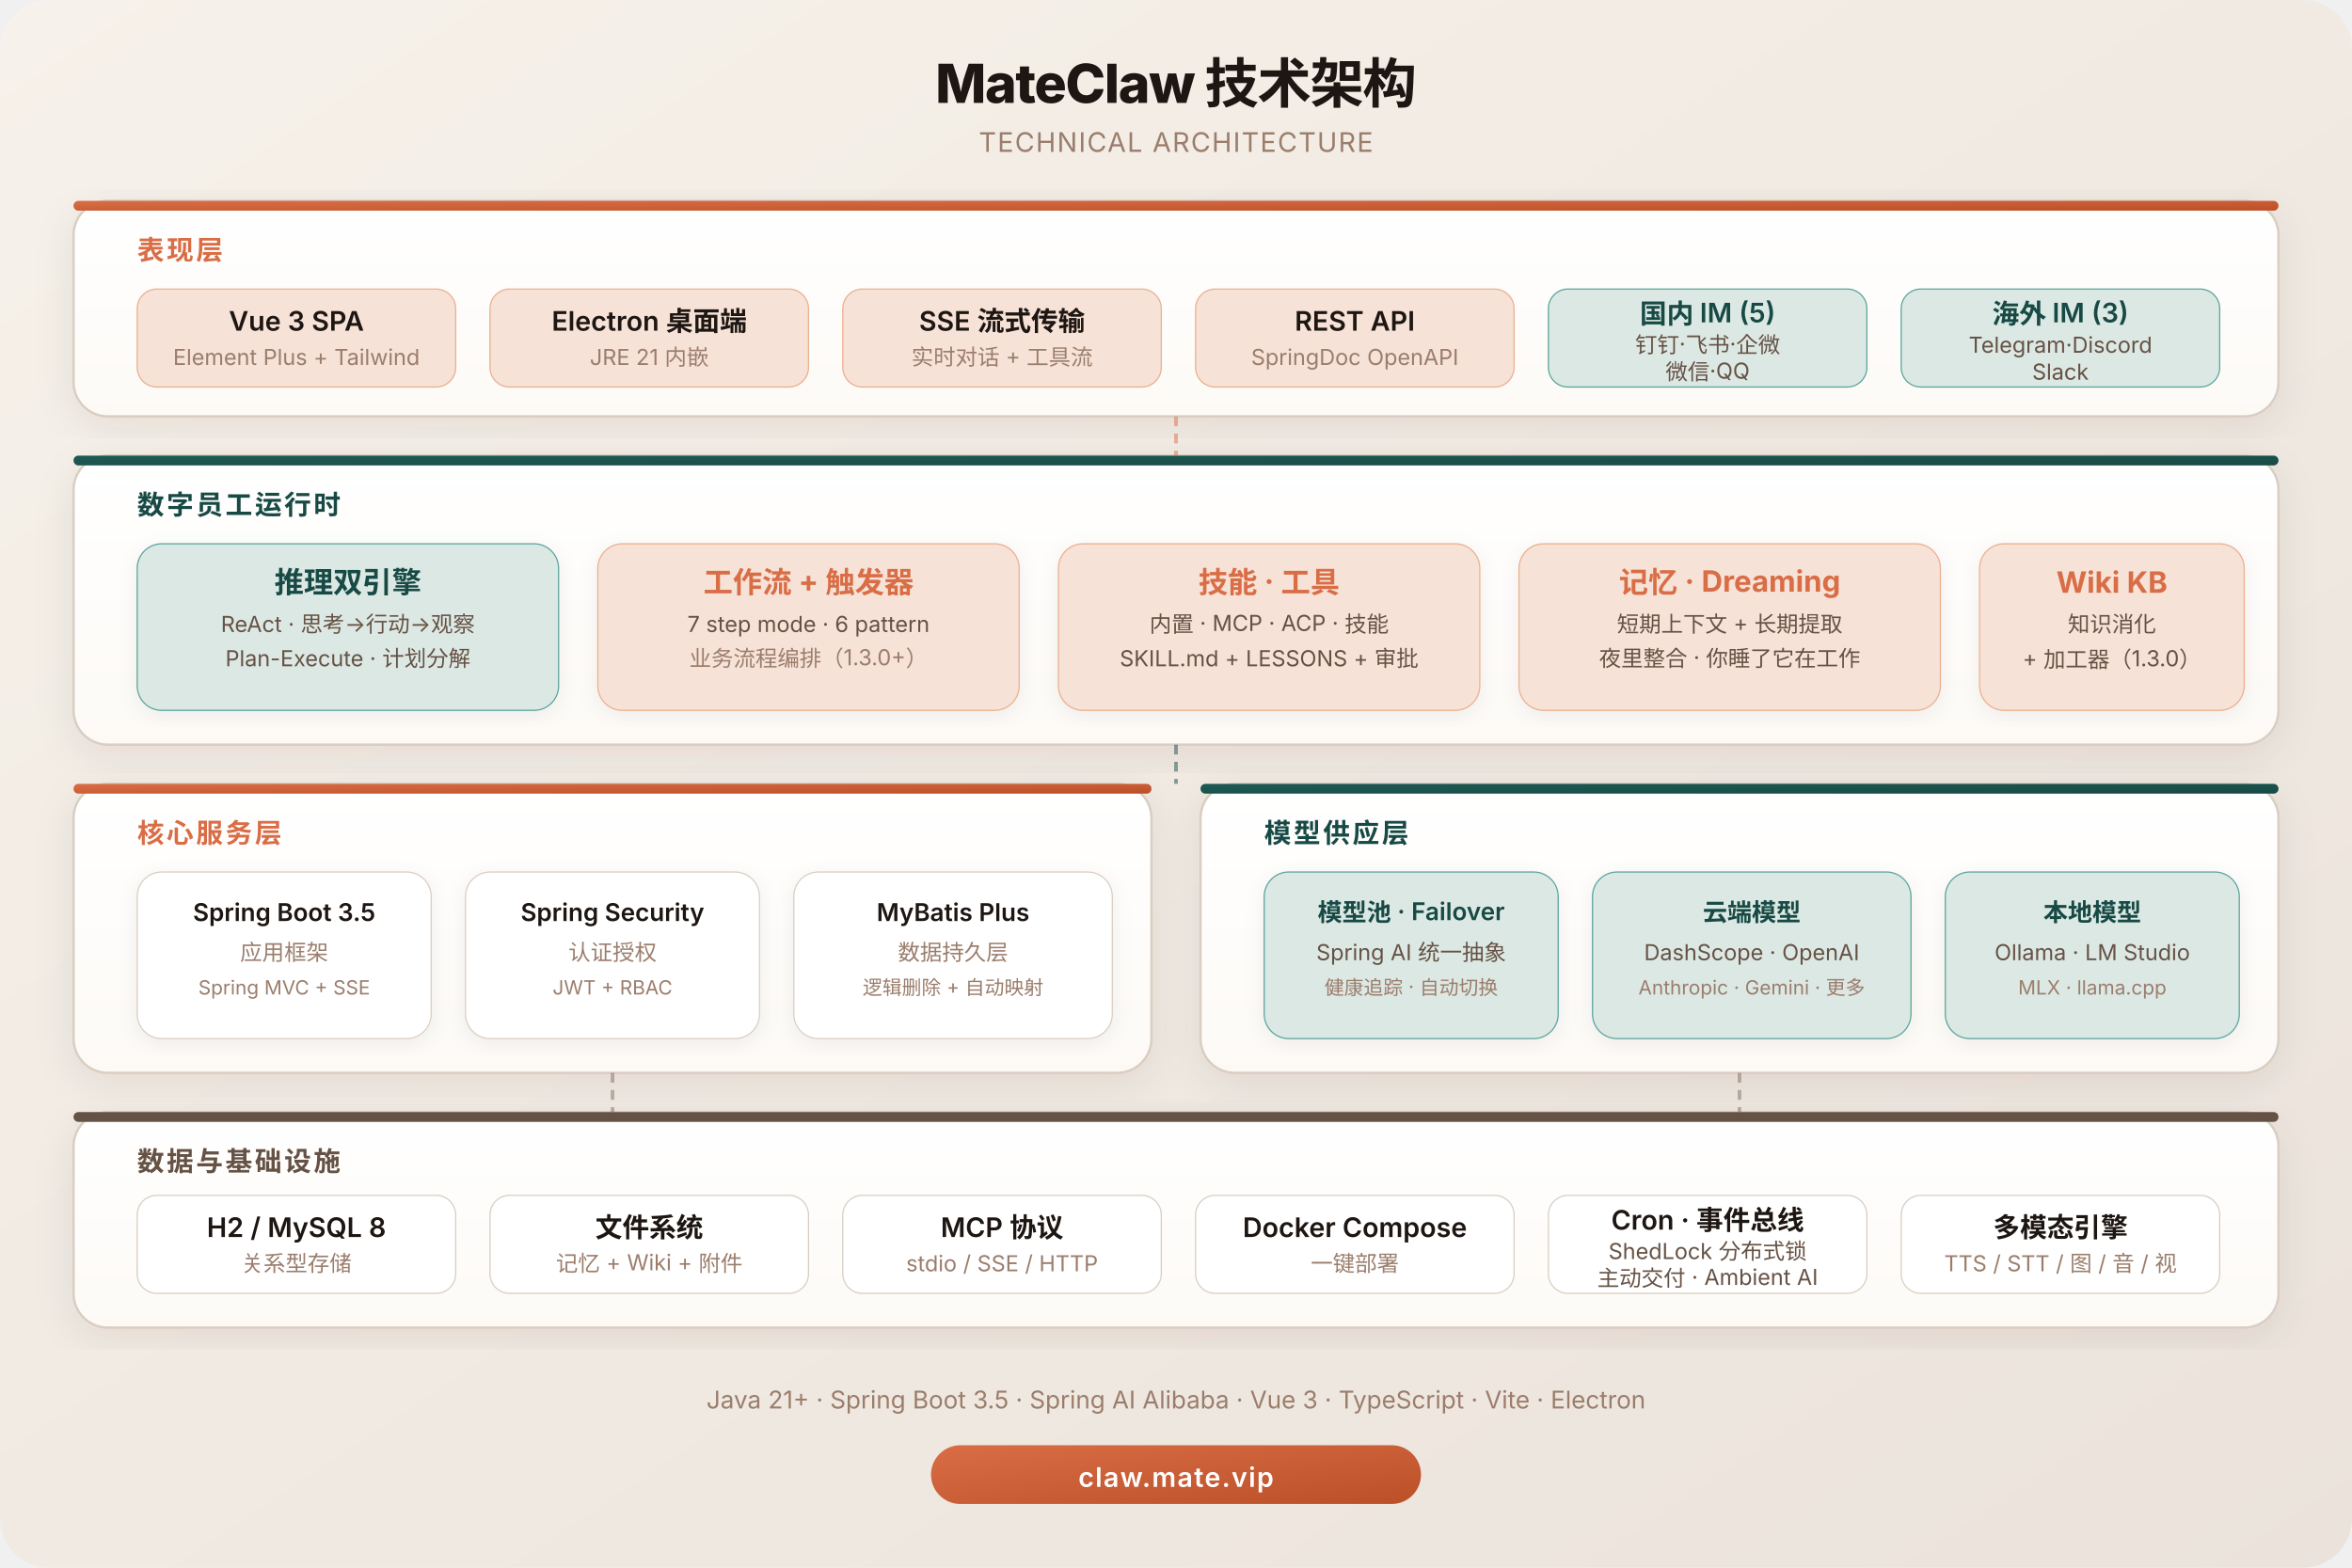
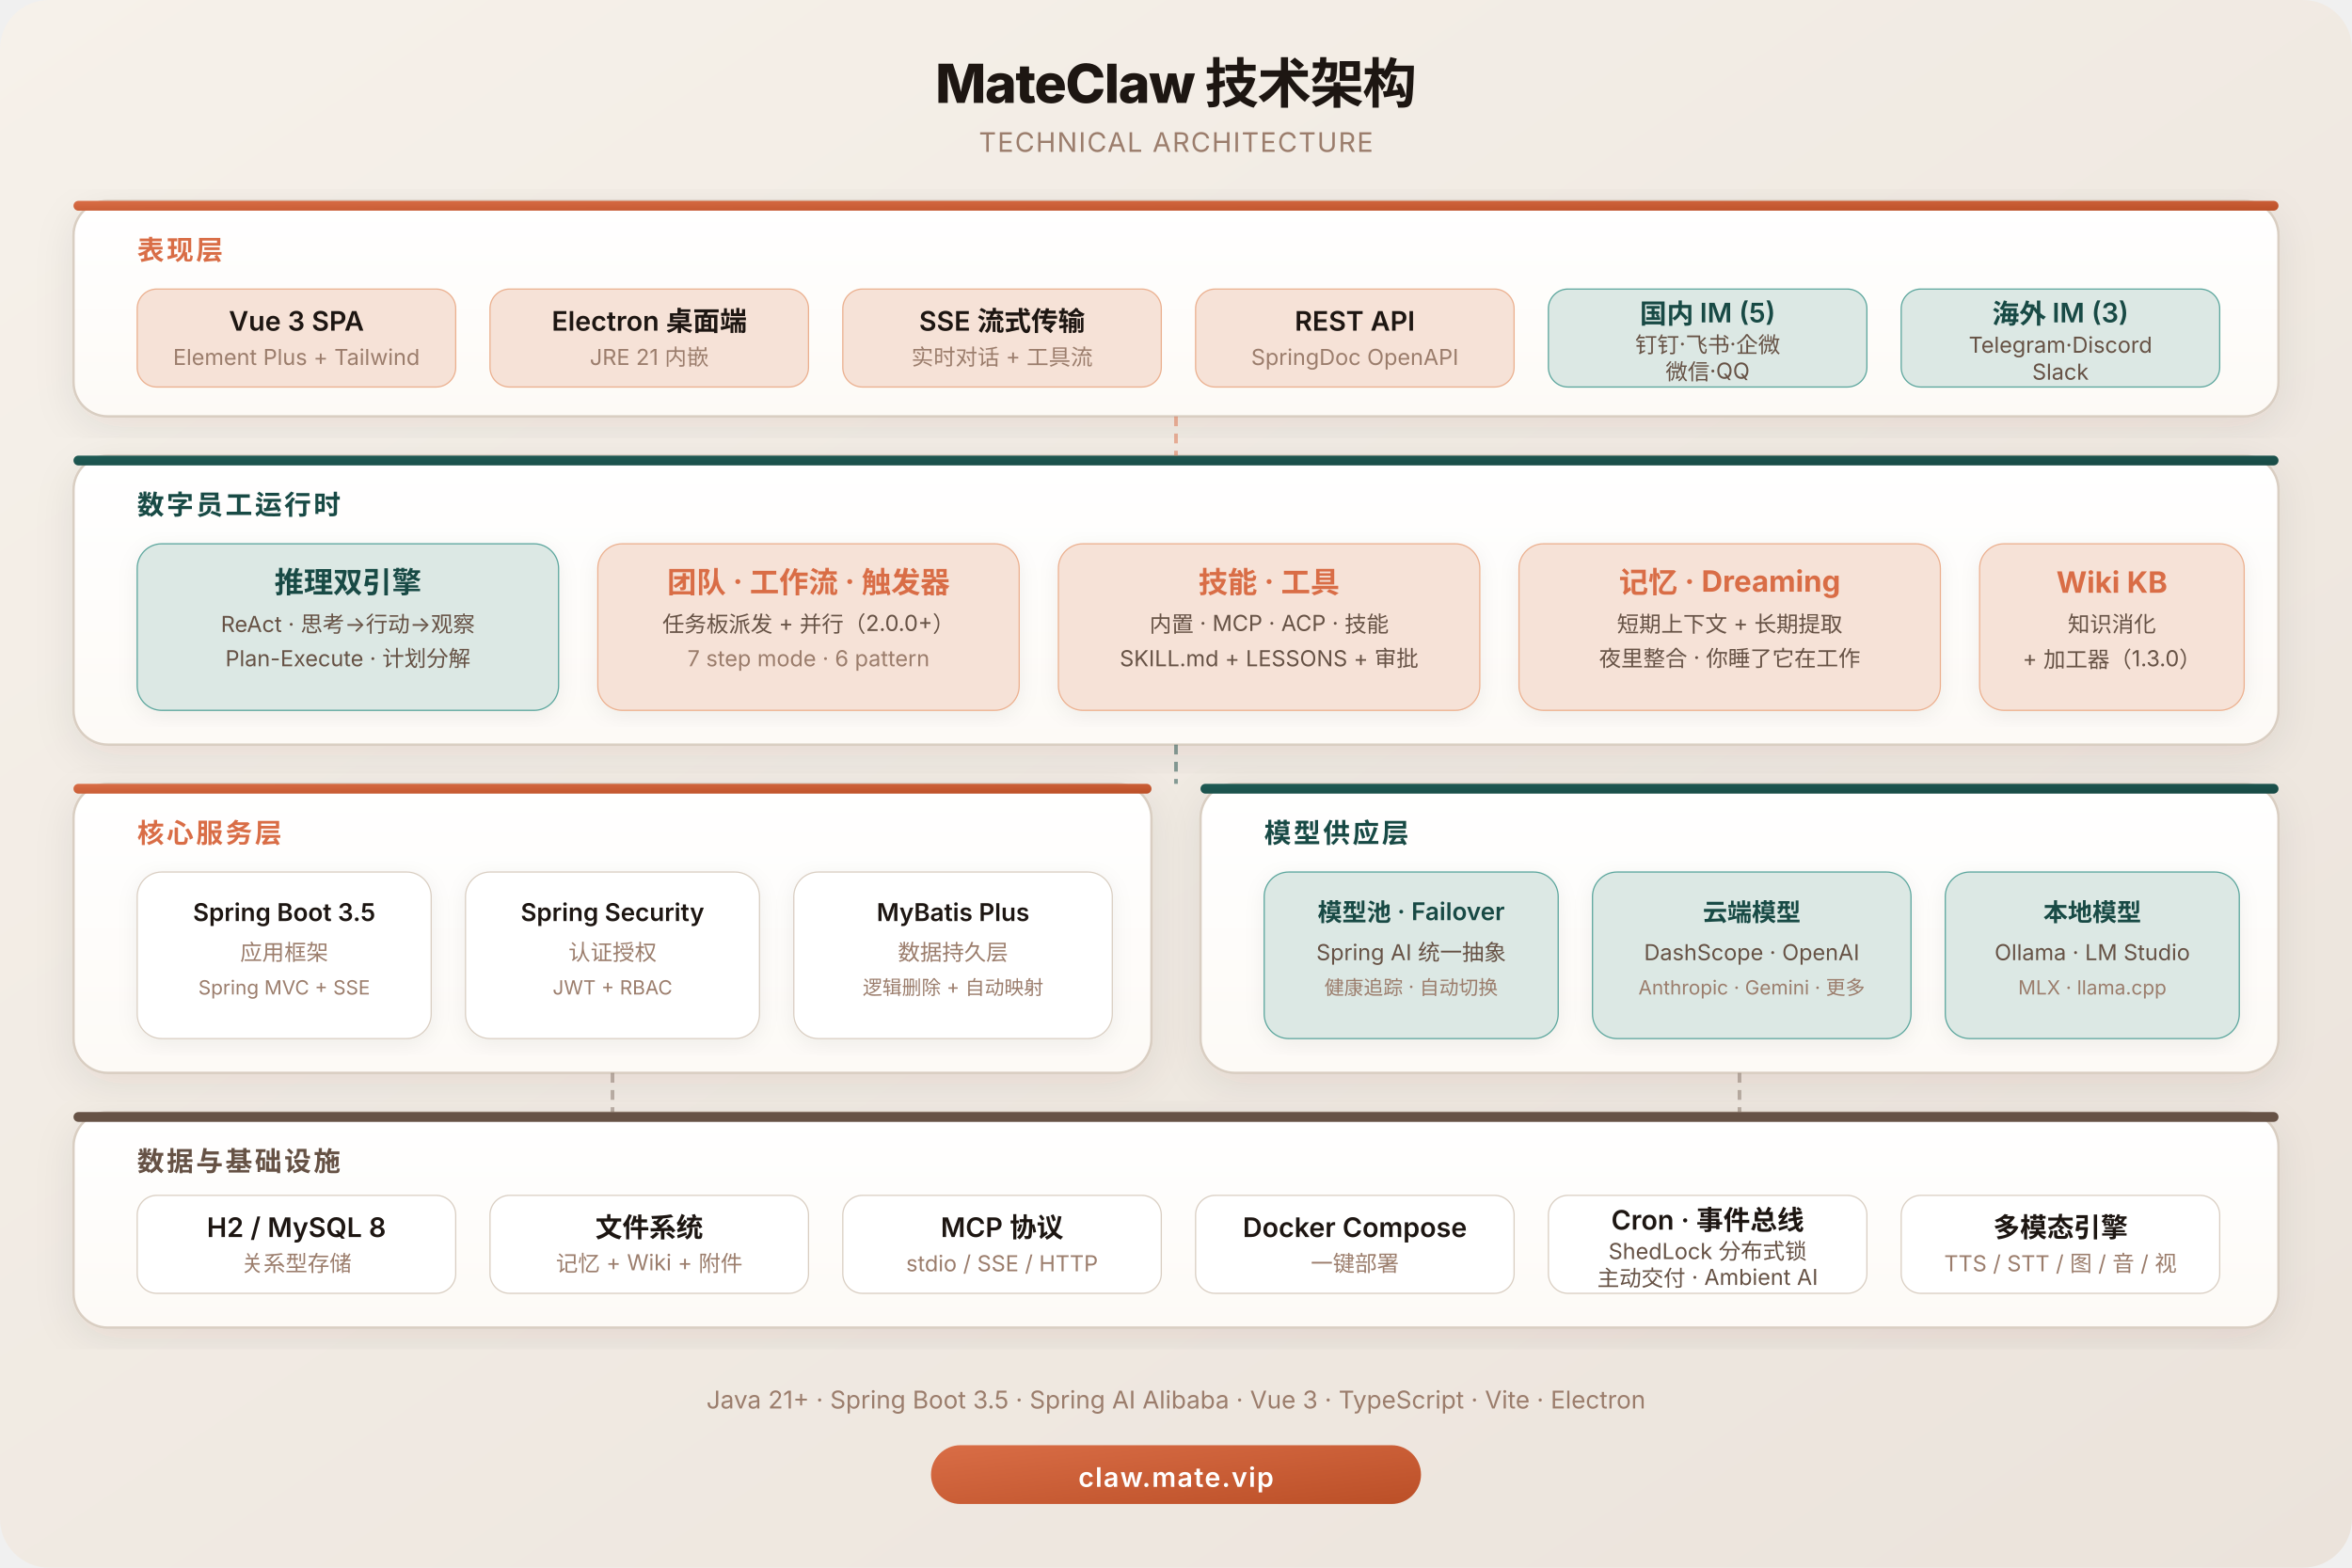
<svg xmlns="http://www.w3.org/2000/svg" viewBox="0 0 960 640" font-family="'Inter','PingFang SC','Microsoft YaHei',sans-serif">
  <defs>
    <linearGradient id="bg" x1="0" y1="0" x2="1" y2="1">
      <stop offset="0%" stop-color="#f6f1ea" />
      <stop offset="100%" stop-color="#ebe3db" />
    </linearGradient>
    <linearGradient id="primary" x1="0" y1="0" x2="1" y2="1">
      <stop offset="0%" stop-color="#d96d46" />
      <stop offset="100%" stop-color="#bb4f27" />
    </linearGradient>
    <linearGradient id="accent" x1="0" y1="0" x2="1" y2="1">
      <stop offset="0%" stop-color="#1e5a54" />
      <stop offset="100%" stop-color="#184a45" />
    </linearGradient>
    <linearGradient id="warm" x1="0" y1="0" x2="0" y2="1">
      <stop offset="0%" stop-color="#ffffff" />
      <stop offset="100%" stop-color="#fdfaf6" />
    </linearGradient>
    <filter id="shadow">
      <feDropShadow dx="0" dy="4" stdDeviation="8" flood-color="#3a2013" flood-opacity="0.08" />
    </filter>
    <filter id="shadowSm">
      <feDropShadow dx="0" dy="2" stdDeviation="4" flood-color="#3a2013" flood-opacity="0.06" />
    </filter>
  </defs>
  <rect width="960" height="640" rx="20" fill="url(#bg)" />
  <text x="480" y="42" text-anchor="middle" font-size="22" font-weight="800" fill="#1d1612" letter-spacing="-0.5">MateClaw 技术架构</text>
  <text x="480" y="62" text-anchor="middle" font-size="11" fill="#9b7d6c" letter-spacing="0.5">TECHNICAL ARCHITECTURE</text>
  <rect x="30" y="82" width="900" height="88" rx="14" fill="url(#warm)" stroke="#d9cec2" stroke-width="1" filter="url(#shadow)" />
  <rect x="30" y="82" width="900" height="4" rx="2" fill="url(#primary)" />
  <text x="56" y="106" font-size="11" font-weight="700" fill="#d96d46" letter-spacing="1">表现层</text>
  <g transform="translate(56, 118)">
    <rect width="130" height="40" rx="8" fill="#f6e2d7" stroke="#ebb08f" stroke-width="0.5" />
    <text x="65" y="17" text-anchor="middle" font-size="11" font-weight="600" fill="#1d1612">Vue 3 SPA</text>
    <text x="65" y="31" text-anchor="middle" font-size="9" fill="#9b7d6c">Element Plus + Tailwind</text>
  </g>
  <g transform="translate(200, 118)">
    <rect width="130" height="40" rx="8" fill="#f6e2d7" stroke="#ebb08f" stroke-width="0.5" />
    <text x="65" y="17" text-anchor="middle" font-size="11" font-weight="600" fill="#1d1612">Electron 桌面端</text>
    <text x="65" y="31" text-anchor="middle" font-size="9" fill="#9b7d6c">JRE 21 内嵌</text>
  </g>
  <g transform="translate(344, 118)">
    <rect width="130" height="40" rx="8" fill="#f6e2d7" stroke="#ebb08f" stroke-width="0.5" />
    <text x="65" y="17" text-anchor="middle" font-size="11" font-weight="600" fill="#1d1612">SSE 流式传输</text>
    <text x="65" y="31" text-anchor="middle" font-size="9" fill="#9b7d6c">实时对话 + 工具流</text>
  </g>
  <g transform="translate(488, 118)">
    <rect width="130" height="40" rx="8" fill="#f6e2d7" stroke="#ebb08f" stroke-width="0.5" />
    <text x="65" y="17" text-anchor="middle" font-size="11" font-weight="600" fill="#1d1612">REST API</text>
    <text x="65" y="31" text-anchor="middle" font-size="9" fill="#9b7d6c">SpringDoc OpenAPI</text>
  </g>
  <g transform="translate(632, 118)">
    <rect width="130" height="40" rx="8" fill="#dce8e4" stroke="#5ca69d" stroke-width="0.5" />
    <text x="65" y="14" text-anchor="middle" font-size="11" font-weight="600" fill="#184a45">国内 IM (5)</text>
    <text x="65" y="26" text-anchor="middle" font-size="9" fill="#665245">钉钉·飞书·企微</text>
    <text x="65" y="37" text-anchor="middle" font-size="9" fill="#665245">微信·QQ</text>
  </g>
  <g transform="translate(776, 118)">
    <rect width="130" height="40" rx="8" fill="#dce8e4" stroke="#5ca69d" stroke-width="0.5" />
    <text x="65" y="14" text-anchor="middle" font-size="11" font-weight="600" fill="#184a45">海外 IM (3)</text>
    <text x="65" y="26" text-anchor="middle" font-size="9" fill="#665245">Telegram·Discord</text>
    <text x="65" y="37" text-anchor="middle" font-size="9" fill="#665245">Slack</text>
  </g>
  <rect x="30" y="186" width="900" height="118" rx="14" fill="url(#warm)" stroke="#d9cec2" stroke-width="1" filter="url(#shadow)" />
  <rect x="30" y="186" width="900" height="4" rx="2" fill="url(#accent)" />
  <text x="56" y="210" font-size="11" font-weight="700" fill="#184a45" letter-spacing="1">数字员工运行时</text>
  <g transform="translate(56, 222)">
    <rect width="172" height="68" rx="10" fill="#dce8e4" stroke="#5ca69d" stroke-width="0.5" filter="url(#shadowSm)" />
    <text x="86" y="20" text-anchor="middle" font-size="12" font-weight="700" fill="#184a45">推理双引擎</text>
    <text x="86" y="36" text-anchor="middle" font-size="9" fill="#665245">ReAct · 思考→行动→观察</text>
    <text x="86" y="50" text-anchor="middle" font-size="9" fill="#665245">Plan-Execute · 计划分解</text>
  </g>
  <g transform="translate(244, 222)">
    <rect width="172" height="68" rx="10" fill="#f6e2d7" stroke="#ebb08f" stroke-width="0.5" filter="url(#shadowSm)" />
-     <text x="86" y="20" text-anchor="middle" font-size="12" font-weight="700" fill="#d96d46">工作流 + 触发器</text>
-     <text x="86" y="36" text-anchor="middle" font-size="9" fill="#665245">7 step mode · 6 pattern</text>
-     <text x="86" y="50" text-anchor="middle" font-size="9" fill="#9b7d6c">业务流程编排（1.3.0+）</text>
+     <text x="86" y="20" text-anchor="middle" font-size="12" font-weight="700" fill="#d96d46">团队 · 工作流 · 触发器</text>
+     <text x="86" y="36" text-anchor="middle" font-size="9" fill="#665245">任务板派发 + 并行（2.0.0+）</text>
+     <text x="86" y="50" text-anchor="middle" font-size="9" fill="#9b7d6c">7 step mode · 6 pattern</text>
  </g>
  <g transform="translate(432, 222)">
    <rect width="172" height="68" rx="10" fill="#f6e2d7" stroke="#ebb08f" stroke-width="0.5" filter="url(#shadowSm)" />
    <text x="86" y="20" text-anchor="middle" font-size="12" font-weight="700" fill="#d96d46">技能 · 工具</text>
    <text x="86" y="36" text-anchor="middle" font-size="9" fill="#665245">内置 · MCP · ACP · 技能</text>
    <text x="86" y="50" text-anchor="middle" font-size="9" fill="#665245">SKILL.md + LESSONS + 审批</text>
  </g>
  <g transform="translate(620, 222)">
    <rect width="172" height="68" rx="10" fill="#f6e2d7" stroke="#ebb08f" stroke-width="0.5" filter="url(#shadowSm)" />
    <text x="86" y="20" text-anchor="middle" font-size="12" font-weight="700" fill="#d96d46">记忆 · Dreaming</text>
    <text x="86" y="36" text-anchor="middle" font-size="9" fill="#665245">短期上下文 + 长期提取</text>
    <text x="86" y="50" text-anchor="middle" font-size="9" fill="#665245">夜里整合 · 你睡了它在工作</text>
  </g>
  <g transform="translate(808, 222)">
    <rect width="108" height="68" rx="10" fill="#f6e2d7" stroke="#ebb08f" stroke-width="0.5" filter="url(#shadowSm)" />
    <text x="54" y="20" text-anchor="middle" font-size="12" font-weight="700" fill="#d96d46">Wiki KB</text>
    <text x="54" y="36" text-anchor="middle" font-size="9" fill="#665245">知识消化</text>
    <text x="54" y="50" text-anchor="middle" font-size="9" fill="#665245">+ 加工器（1.3.0）</text>
  </g>
  <rect x="30" y="320" width="440" height="118" rx="14" fill="url(#warm)" stroke="#d9cec2" stroke-width="1" filter="url(#shadow)" />
  <rect x="30" y="320" width="440" height="4" rx="2" fill="url(#primary)" />
  <text x="56" y="344" font-size="11" font-weight="700" fill="#d96d46" letter-spacing="1">核心服务层</text>
  <g transform="translate(56, 356)">
    <rect width="120" height="68" rx="10" fill="#fff" stroke="#d9cec2" stroke-width="0.5" filter="url(#shadowSm)" />
    <text x="60" y="20" text-anchor="middle" font-size="10" font-weight="600" fill="#1d1612">Spring Boot 3.5</text>
    <text x="60" y="36" text-anchor="middle" font-size="9" fill="#9b7d6c">应用框架</text>
    <text x="60" y="50" text-anchor="middle" font-size="8" fill="#9b7d6c">Spring MVC + SSE</text>
  </g>
  <g transform="translate(190, 356)">
    <rect width="120" height="68" rx="10" fill="#fff" stroke="#d9cec2" stroke-width="0.5" filter="url(#shadowSm)" />
    <text x="60" y="20" text-anchor="middle" font-size="10" font-weight="600" fill="#1d1612">Spring Security</text>
    <text x="60" y="36" text-anchor="middle" font-size="9" fill="#9b7d6c">认证授权</text>
    <text x="60" y="50" text-anchor="middle" font-size="8" fill="#9b7d6c">JWT + RBAC</text>
  </g>
  <g transform="translate(324, 356)">
    <rect width="130" height="68" rx="10" fill="#fff" stroke="#d9cec2" stroke-width="0.5" filter="url(#shadowSm)" />
    <text x="65" y="20" text-anchor="middle" font-size="10" font-weight="600" fill="#1d1612">MyBatis Plus</text>
    <text x="65" y="36" text-anchor="middle" font-size="9" fill="#9b7d6c">数据持久层</text>
    <text x="65" y="50" text-anchor="middle" font-size="8" fill="#9b7d6c">逻辑删除 + 自动映射</text>
  </g>
  <rect x="490" y="320" width="440" height="118" rx="14" fill="url(#warm)" stroke="#d9cec2" stroke-width="1" filter="url(#shadow)" />
  <rect x="490" y="320" width="440" height="4" rx="2" fill="url(#accent)" />
  <text x="516" y="344" font-size="11" font-weight="700" fill="#184a45" letter-spacing="1">模型供应层</text>
  <g transform="translate(516, 356)">
    <rect width="120" height="68" rx="10" fill="#dce8e4" stroke="#5ca69d" stroke-width="0.5" filter="url(#shadowSm)" />
    <text x="60" y="20" text-anchor="middle" font-size="10" font-weight="600" fill="#184a45">模型池 · Failover</text>
    <text x="60" y="36" text-anchor="middle" font-size="9" fill="#665245">Spring AI 统一抽象</text>
    <text x="60" y="50" text-anchor="middle" font-size="8" fill="#9b7d6c">健康追踪 · 自动切换</text>
  </g>
  <g transform="translate(650, 356)">
    <rect width="130" height="68" rx="10" fill="#dce8e4" stroke="#5ca69d" stroke-width="0.5" filter="url(#shadowSm)" />
    <text x="65" y="20" text-anchor="middle" font-size="10" font-weight="600" fill="#184a45">云端模型</text>
    <text x="65" y="36" text-anchor="middle" font-size="9" fill="#665245">DashScope · OpenAI</text>
    <text x="65" y="50" text-anchor="middle" font-size="8" fill="#9b7d6c">Anthropic · Gemini · 更多</text>
  </g>
  <g transform="translate(794, 356)">
    <rect width="120" height="68" rx="10" fill="#dce8e4" stroke="#5ca69d" stroke-width="0.5" filter="url(#shadowSm)" />
    <text x="60" y="20" text-anchor="middle" font-size="10" font-weight="600" fill="#184a45">本地模型</text>
    <text x="60" y="36" text-anchor="middle" font-size="9" fill="#665245">Ollama · LM Studio</text>
    <text x="60" y="50" text-anchor="middle" font-size="8" fill="#9b7d6c">MLX · llama.cpp</text>
  </g>
  <rect x="30" y="454" width="900" height="88" rx="14" fill="url(#warm)" stroke="#d9cec2" stroke-width="1" filter="url(#shadow)" />
  <rect x="30" y="454" width="900" height="4" rx="2" fill="#665245" />
  <text x="56" y="478" font-size="11" font-weight="700" fill="#665245" letter-spacing="1">数据与基础设施</text>
  <g transform="translate(56, 488)">
    <rect width="130" height="40" rx="8" fill="#fff" stroke="#d9cec2" stroke-width="0.5" />
    <text x="65" y="17" text-anchor="middle" font-size="11" font-weight="600" fill="#1d1612">H2 / MySQL 8</text>
    <text x="65" y="31" text-anchor="middle" font-size="9" fill="#9b7d6c">关系型存储</text>
  </g>
  <g transform="translate(200, 488)">
    <rect width="130" height="40" rx="8" fill="#fff" stroke="#d9cec2" stroke-width="0.5" />
    <text x="65" y="17" text-anchor="middle" font-size="11" font-weight="600" fill="#1d1612">文件系统</text>
    <text x="65" y="31" text-anchor="middle" font-size="9" fill="#9b7d6c">记忆 + Wiki + 附件</text>
  </g>
  <g transform="translate(344, 488)">
    <rect width="130" height="40" rx="8" fill="#fff" stroke="#d9cec2" stroke-width="0.5" />
    <text x="65" y="17" text-anchor="middle" font-size="11" font-weight="600" fill="#1d1612">MCP 协议</text>
    <text x="65" y="31" text-anchor="middle" font-size="9" fill="#9b7d6c">stdio / SSE / HTTP</text>
  </g>
  <g transform="translate(488, 488)">
    <rect width="130" height="40" rx="8" fill="#fff" stroke="#d9cec2" stroke-width="0.5" />
    <text x="65" y="17" text-anchor="middle" font-size="11" font-weight="600" fill="#1d1612">Docker Compose</text>
    <text x="65" y="31" text-anchor="middle" font-size="9" fill="#9b7d6c">一键部署</text>
  </g>
  <g transform="translate(632, 488)">
    <rect width="130" height="40" rx="8" fill="#fff" stroke="#d9cec2" stroke-width="0.5" />
    <text x="65" y="14" text-anchor="middle" font-size="11" font-weight="600" fill="#1d1612">Cron · 事件总线</text>
    <text x="65" y="26" text-anchor="middle" font-size="9" fill="#665245">ShedLock 分布式锁</text>
    <text x="65" y="37" text-anchor="middle" font-size="9" fill="#665245">主动交付 · Ambient AI</text>
  </g>
  <g transform="translate(776, 488)">
    <rect width="130" height="40" rx="8" fill="#fff" stroke="#d9cec2" stroke-width="0.5" />
    <text x="65" y="17" text-anchor="middle" font-size="11" font-weight="600" fill="#1d1612">多模态引擎</text>
    <text x="65" y="31" text-anchor="middle" font-size="9" fill="#9b7d6c">TTS / STT / 图 / 音 / 视</text>
  </g>
  <line x1="480" y1="170" x2="480" y2="186" stroke="#d96d46" stroke-width="1.5" stroke-dasharray="4,3" opacity="0.5" />
  <line x1="480" y1="304" x2="480" y2="320" stroke="#184a45" stroke-width="1.5" stroke-dasharray="4,3" opacity="0.5" />
  <line x1="250" y1="438" x2="250" y2="454" stroke="#665245" stroke-width="1.5" stroke-dasharray="4,3" opacity="0.4" />
  <line x1="710" y1="438" x2="710" y2="454" stroke="#665245" stroke-width="1.5" stroke-dasharray="4,3" opacity="0.4" />
  <text x="480" y="575" text-anchor="middle" font-size="10" fill="#9b7d6c">Java 21+ · Spring Boot 3.5 · Spring AI Alibaba · Vue 3 · TypeScript · Vite · Electron</text>
  <rect x="380" y="590" width="200" height="24" rx="12" fill="url(#primary)" />
  <text x="480" y="607" text-anchor="middle" font-size="11" font-weight="600" fill="#fff" letter-spacing="0.5">claw.mate.vip</text>
</svg>
